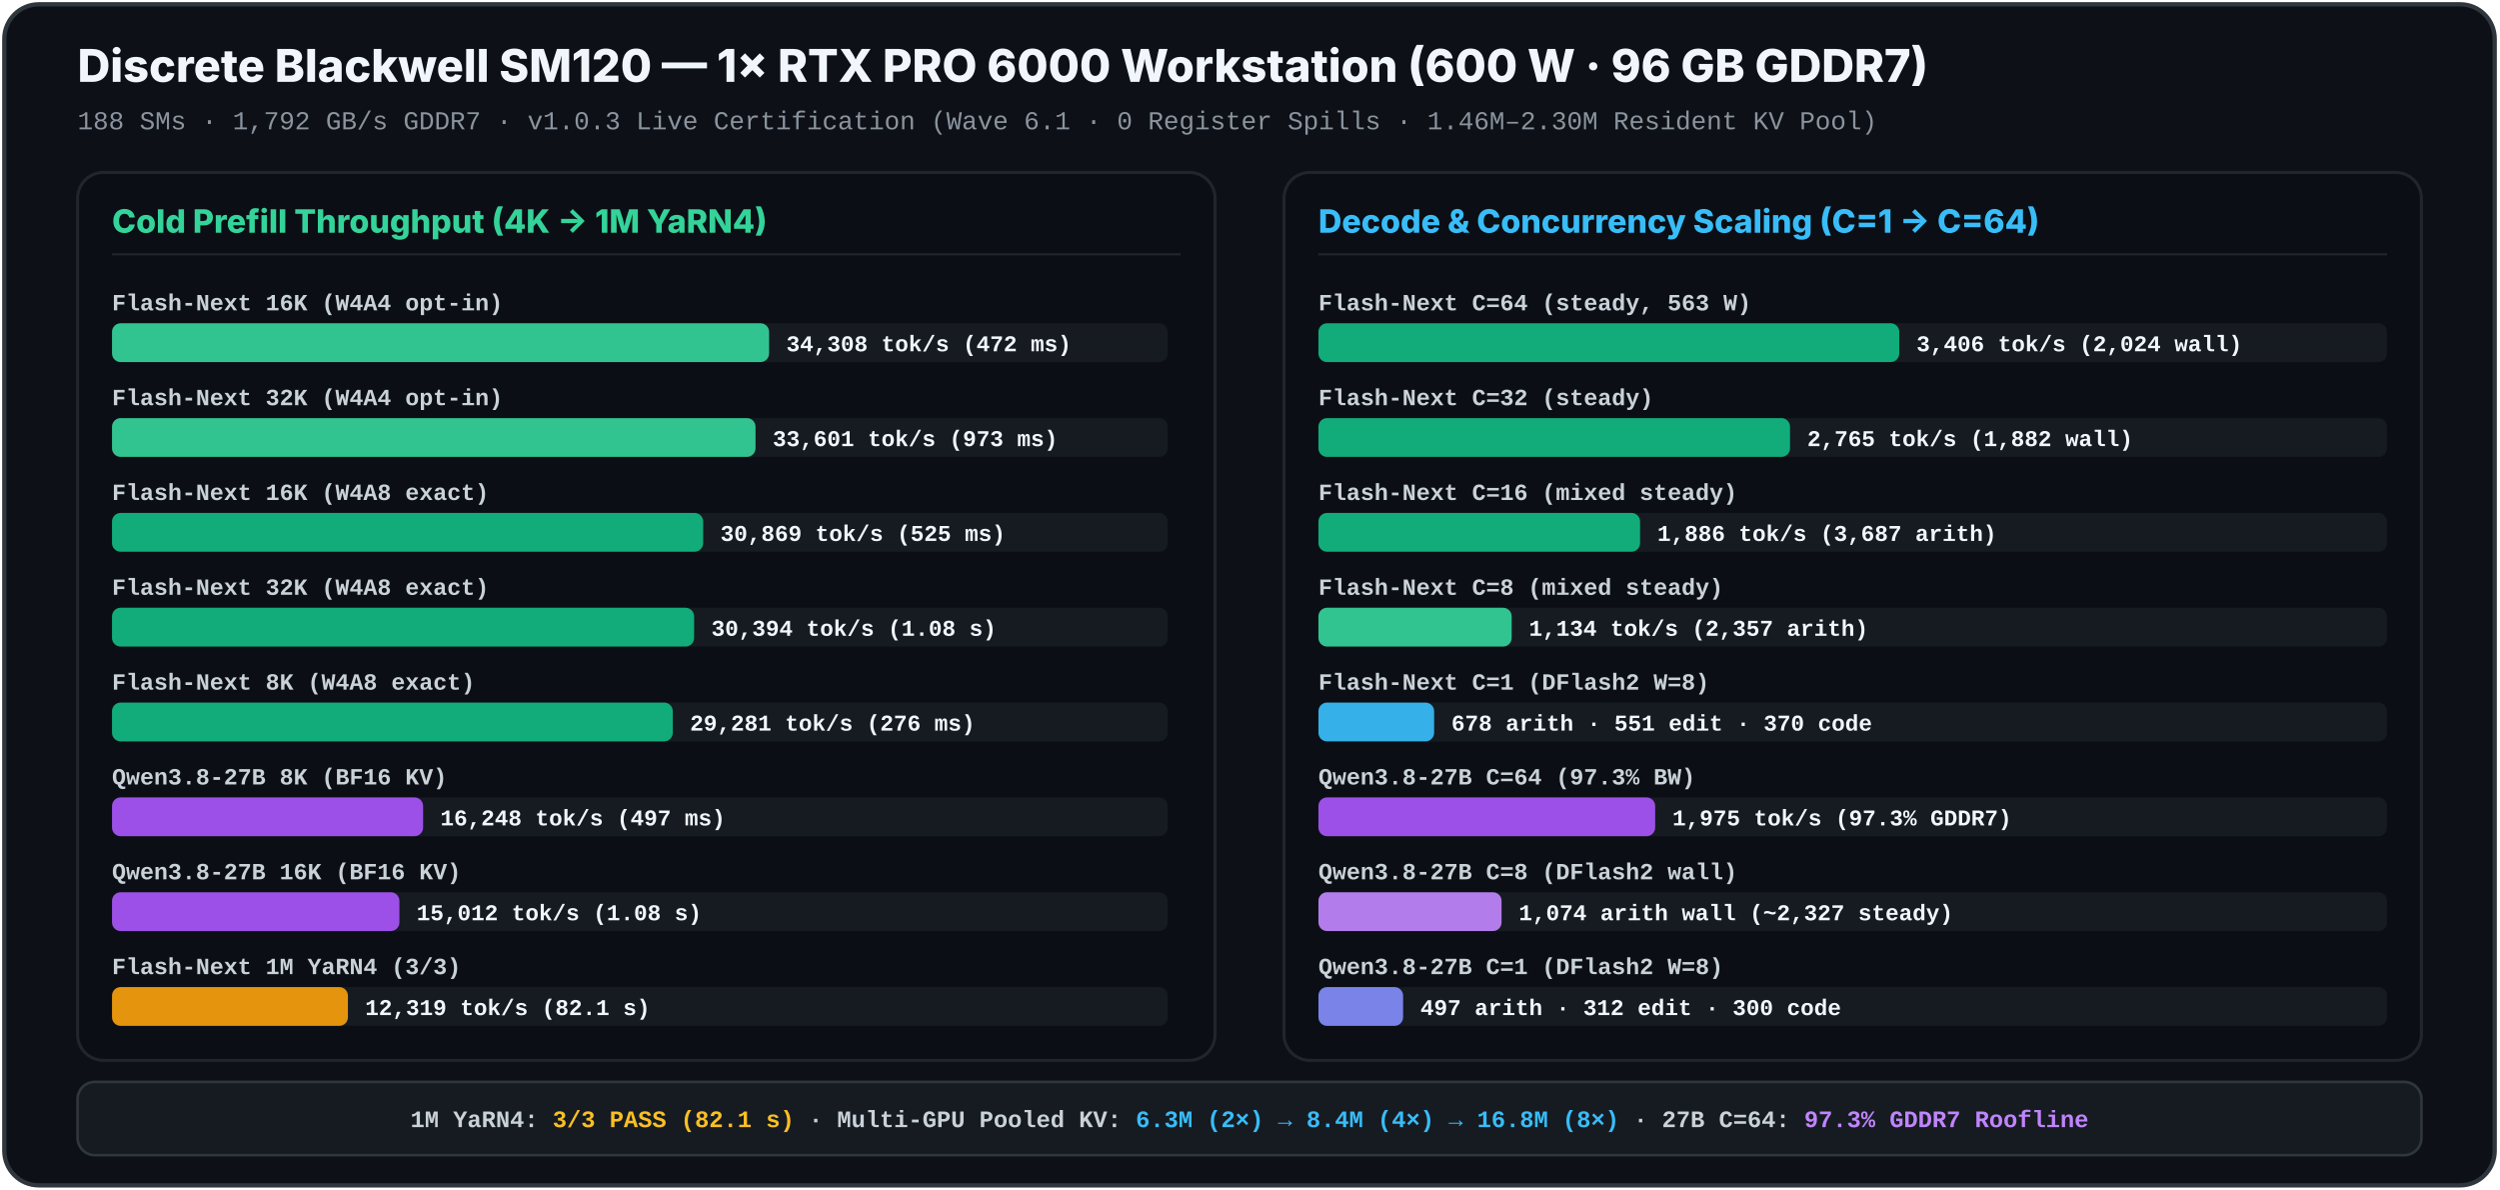
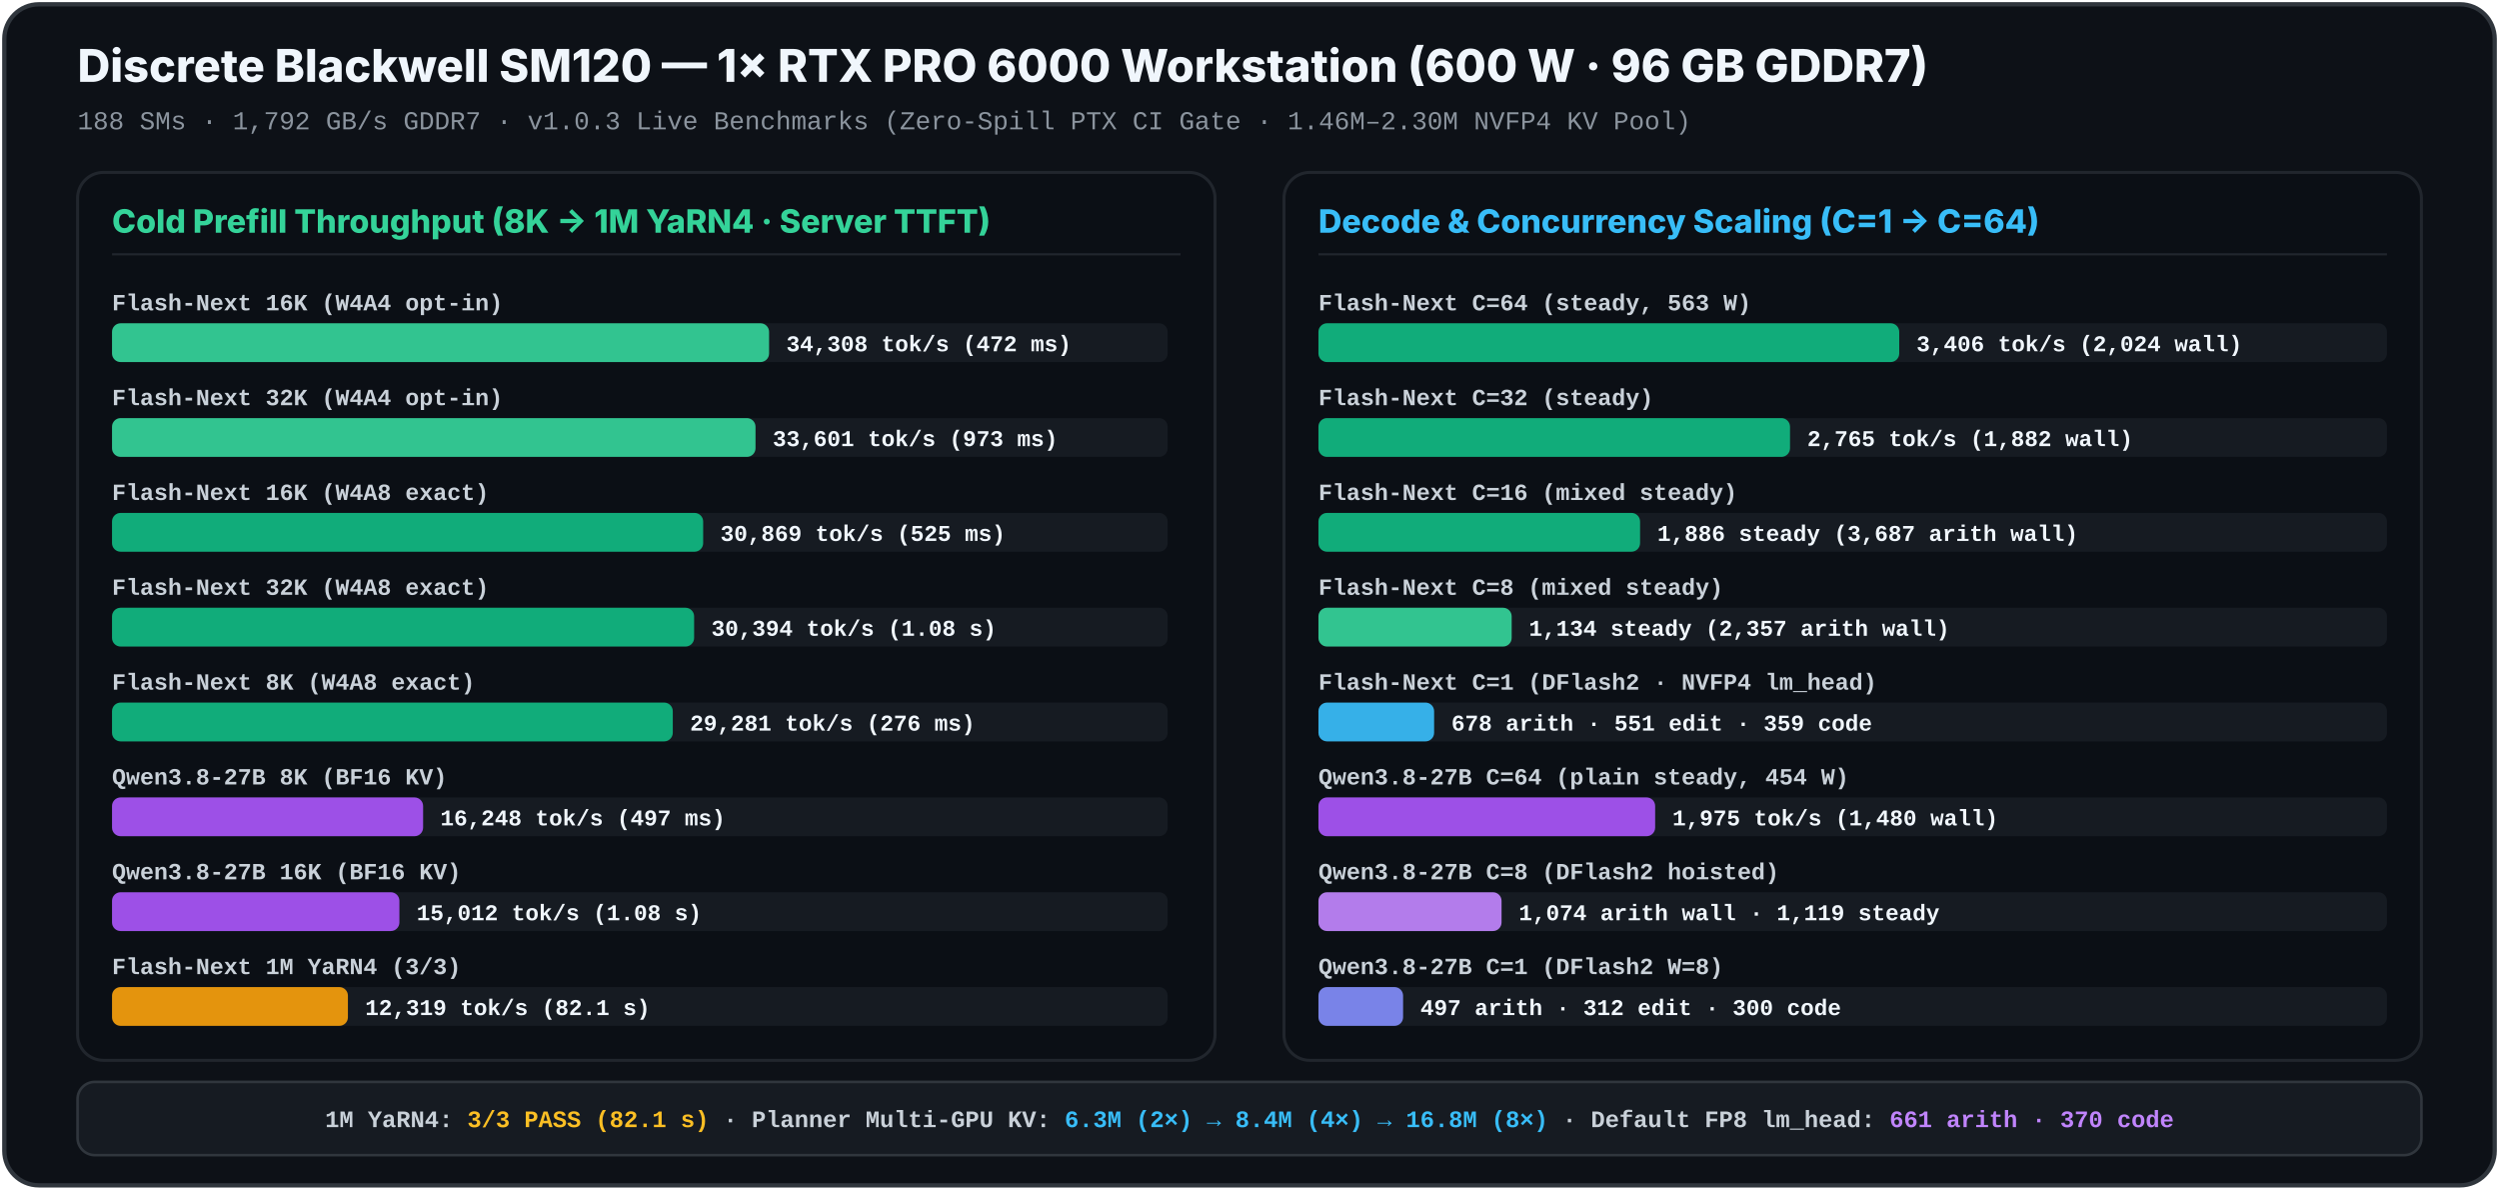
<svg xmlns="http://www.w3.org/2000/svg" viewBox="0 0 1160 552" width="1160" height="552">
  <rect x="2" y="2" width="1156" height="548" rx="16" fill="#0d1117" stroke="#30363d" stroke-width="2" />
  <text x="36" y="38" font-family="'Inter', -apple-system, BlinkMacSystemFont, 'Segoe UI', Roboto, Helvetica, Arial, sans-serif" font-size="21" font-weight="800" fill="#F0F6FC">Discrete Blackwell SM120 — 1× RTX PRO 6000 Workstation (600 W · 96 GB GDDR7)</text>
-   <text x="36" y="60" font-family="'JetBrains Mono', 'Fira Code', 'SFMono-Regular', Consolas, 'Liberation Mono', Menlo, monospace" font-size="12" fill="#8B949E">188 SMs · 1,792 GB/s GDDR7 · v1.0.3 Live Certification (Wave 6.1 · 0 Register Spills · 1.46M–2.30M Resident KV Pool)</text>
+   <text x="36" y="60" font-family="'JetBrains Mono', 'Fira Code', 'SFMono-Regular', Consolas, 'Liberation Mono', Menlo, monospace" font-size="12" fill="#8B949E">188 SMs · 1,792 GB/s GDDR7 · v1.0.3 Live Benchmarks (Zero-Spill PTX CI Gate · 1.46M–2.30M NVFP4 KV Pool)</text>
  <rect x="36" y="80" width="528" height="412" rx="12" fill="#0b0f15" stroke="#21262d" stroke-width="1.4" />
-   <text x="52" y="108" font-family="'Inter', -apple-system, BlinkMacSystemFont, 'Segoe UI', Roboto, Helvetica, Arial, sans-serif" font-size="15" font-weight="800" fill="#34D399">Cold Prefill Throughput (4K → 1M YaRN4)</text>
+   <text x="52" y="108" font-family="'Inter', -apple-system, BlinkMacSystemFont, 'Segoe UI', Roboto, Helvetica, Arial, sans-serif" font-size="15" font-weight="800" fill="#34D399">Cold Prefill Throughput (8K → 1M YaRN4 · Server TTFT)</text>
  <line x1="52" y1="118" x2="548" y2="118" stroke="#21262d" stroke-width="1" />
  <text x="52" y="144" font-family="'JetBrains Mono', 'Fira Code', 'SFMono-Regular', Consolas, 'Liberation Mono', Menlo, monospace" font-size="10.8" font-weight="700" fill="#C9D1D9">Flash-Next 16K (W4A4 opt-in)</text>
  <rect x="52" y="150" width="490" height="18" rx="4" fill="#161b22" />
  <rect x="52" y="150" width="305.0" height="18" rx="4" fill="#34D399" opacity="0.92" />
  <text x="365.0" y="163" font-family="'JetBrains Mono', 'Fira Code', 'SFMono-Regular', Consolas, 'Liberation Mono', Menlo, monospace" font-size="10.5" font-weight="700" fill="#F0F6FC">34,308 tok/s (472 ms)</text>
  <text x="52" y="188" font-family="'JetBrains Mono', 'Fira Code', 'SFMono-Regular', Consolas, 'Liberation Mono', Menlo, monospace" font-size="10.8" font-weight="700" fill="#C9D1D9">Flash-Next 32K (W4A4 opt-in)</text>
  <rect x="52" y="194" width="490" height="18" rx="4" fill="#161b22" />
  <rect x="52" y="194" width="298.7" height="18" rx="4" fill="#34D399" opacity="0.92" />
  <text x="358.7" y="207" font-family="'JetBrains Mono', 'Fira Code', 'SFMono-Regular', Consolas, 'Liberation Mono', Menlo, monospace" font-size="10.5" font-weight="700" fill="#F0F6FC">33,601 tok/s (973 ms)</text>
  <text x="52" y="232" font-family="'JetBrains Mono', 'Fira Code', 'SFMono-Regular', Consolas, 'Liberation Mono', Menlo, monospace" font-size="10.8" font-weight="700" fill="#C9D1D9">Flash-Next 16K (W4A8 exact)</text>
  <rect x="52" y="238" width="490" height="18" rx="4" fill="#161b22" />
  <rect x="52" y="238" width="274.4" height="18" rx="4" fill="#10B981" opacity="0.92" />
  <text x="334.4" y="251" font-family="'JetBrains Mono', 'Fira Code', 'SFMono-Regular', Consolas, 'Liberation Mono', Menlo, monospace" font-size="10.5" font-weight="700" fill="#F0F6FC">30,869 tok/s (525 ms)</text>
  <text x="52" y="276" font-family="'JetBrains Mono', 'Fira Code', 'SFMono-Regular', Consolas, 'Liberation Mono', Menlo, monospace" font-size="10.8" font-weight="700" fill="#C9D1D9">Flash-Next 32K (W4A8 exact)</text>
  <rect x="52" y="282" width="490" height="18" rx="4" fill="#161b22" />
  <rect x="52" y="282" width="270.2" height="18" rx="4" fill="#10B981" opacity="0.92" />
  <text x="330.2" y="295" font-family="'JetBrains Mono', 'Fira Code', 'SFMono-Regular', Consolas, 'Liberation Mono', Menlo, monospace" font-size="10.5" font-weight="700" fill="#F0F6FC">30,394 tok/s (1.08 s)</text>
  <text x="52" y="320" font-family="'JetBrains Mono', 'Fira Code', 'SFMono-Regular', Consolas, 'Liberation Mono', Menlo, monospace" font-size="10.8" font-weight="700" fill="#C9D1D9">Flash-Next 8K (W4A8 exact)</text>
  <rect x="52" y="326" width="490" height="18" rx="4" fill="#161b22" />
  <rect x="52" y="326" width="260.3" height="18" rx="4" fill="#10B981" opacity="0.92" />
  <text x="320.3" y="339" font-family="'JetBrains Mono', 'Fira Code', 'SFMono-Regular', Consolas, 'Liberation Mono', Menlo, monospace" font-size="10.5" font-weight="700" fill="#F0F6FC">29,281 tok/s (276 ms)</text>
  <text x="52" y="364" font-family="'JetBrains Mono', 'Fira Code', 'SFMono-Regular', Consolas, 'Liberation Mono', Menlo, monospace" font-size="10.8" font-weight="700" fill="#C9D1D9">Qwen3.8-27B 8K (BF16 KV)</text>
  <rect x="52" y="370" width="490" height="18" rx="4" fill="#161b22" />
  <rect x="52" y="370" width="144.4" height="18" rx="4" fill="#A855F7" opacity="0.92" />
  <text x="204.4" y="383" font-family="'JetBrains Mono', 'Fira Code', 'SFMono-Regular', Consolas, 'Liberation Mono', Menlo, monospace" font-size="10.5" font-weight="700" fill="#F0F6FC">16,248 tok/s (497 ms)</text>
  <text x="52" y="408" font-family="'JetBrains Mono', 'Fira Code', 'SFMono-Regular', Consolas, 'Liberation Mono', Menlo, monospace" font-size="10.8" font-weight="700" fill="#C9D1D9">Qwen3.8-27B 16K (BF16 KV)</text>
  <rect x="52" y="414" width="490" height="18" rx="4" fill="#161b22" />
  <rect x="52" y="414" width="133.4" height="18" rx="4" fill="#A855F7" opacity="0.92" />
  <text x="193.4" y="427" font-family="'JetBrains Mono', 'Fira Code', 'SFMono-Regular', Consolas, 'Liberation Mono', Menlo, monospace" font-size="10.5" font-weight="700" fill="#F0F6FC">15,012 tok/s (1.08 s)</text>
  <text x="52" y="452" font-family="'JetBrains Mono', 'Fira Code', 'SFMono-Regular', Consolas, 'Liberation Mono', Menlo, monospace" font-size="10.8" font-weight="700" fill="#C9D1D9">Flash-Next 1M YaRN4 (3/3)</text>
  <rect x="52" y="458" width="490" height="18" rx="4" fill="#161b22" />
  <rect x="52" y="458" width="109.5" height="18" rx="4" fill="#F59E0B" opacity="0.92" />
  <text x="169.5" y="471" font-family="'JetBrains Mono', 'Fira Code', 'SFMono-Regular', Consolas, 'Liberation Mono', Menlo, monospace" font-size="10.5" font-weight="700" fill="#F0F6FC">12,319 tok/s (82.1 s)</text>
  <rect x="596" y="80" width="528" height="412" rx="12" fill="#0b0f15" stroke="#21262d" stroke-width="1.4" />
  <text x="612" y="108" font-family="'Inter', -apple-system, BlinkMacSystemFont, 'Segoe UI', Roboto, Helvetica, Arial, sans-serif" font-size="15" font-weight="800" fill="#38BDF8">Decode &amp; Concurrency Scaling (C=1 → C=64)</text>
  <line x1="612" y1="118" x2="1108" y2="118" stroke="#21262d" stroke-width="1" />
  <text x="612" y="144" font-family="'JetBrains Mono', 'Fira Code', 'SFMono-Regular', Consolas, 'Liberation Mono', Menlo, monospace" font-size="10.8" font-weight="700" fill="#C9D1D9">Flash-Next C=64 (steady, 563 W)</text>
  <rect x="612" y="150" width="496" height="18" rx="4" fill="#161b22" />
  <rect x="612" y="150" width="269.6" height="18" rx="4" fill="#10B981" opacity="0.92" />
  <text x="889.6" y="163" font-family="'JetBrains Mono', 'Fira Code', 'SFMono-Regular', Consolas, 'Liberation Mono', Menlo, monospace" font-size="10.5" font-weight="700" fill="#F0F6FC">3,406 tok/s (2,024 wall)</text>
  <text x="612" y="188" font-family="'JetBrains Mono', 'Fira Code', 'SFMono-Regular', Consolas, 'Liberation Mono', Menlo, monospace" font-size="10.8" font-weight="700" fill="#C9D1D9">Flash-Next C=32 (steady)</text>
  <rect x="612" y="194" width="496" height="18" rx="4" fill="#161b22" />
  <rect x="612" y="194" width="218.9" height="18" rx="4" fill="#10B981" opacity="0.92" />
  <text x="838.9" y="207" font-family="'JetBrains Mono', 'Fira Code', 'SFMono-Regular', Consolas, 'Liberation Mono', Menlo, monospace" font-size="10.5" font-weight="700" fill="#F0F6FC">2,765 tok/s (1,882 wall)</text>
  <text x="612" y="232" font-family="'JetBrains Mono', 'Fira Code', 'SFMono-Regular', Consolas, 'Liberation Mono', Menlo, monospace" font-size="10.8" font-weight="700" fill="#C9D1D9">Flash-Next C=16 (mixed steady)</text>
  <rect x="612" y="238" width="496" height="18" rx="4" fill="#161b22" />
  <rect x="612" y="238" width="149.3" height="18" rx="4" fill="#10B981" opacity="0.92" />
-   <text x="769.3" y="251" font-family="'JetBrains Mono', 'Fira Code', 'SFMono-Regular', Consolas, 'Liberation Mono', Menlo, monospace" font-size="10.5" font-weight="700" fill="#F0F6FC">1,886 tok/s (3,687 arith)</text>
+   <text x="769.3" y="251" font-family="'JetBrains Mono', 'Fira Code', 'SFMono-Regular', Consolas, 'Liberation Mono', Menlo, monospace" font-size="10.5" font-weight="700" fill="#F0F6FC">1,886 steady (3,687 arith wall)</text>
  <text x="612" y="276" font-family="'JetBrains Mono', 'Fira Code', 'SFMono-Regular', Consolas, 'Liberation Mono', Menlo, monospace" font-size="10.8" font-weight="700" fill="#C9D1D9">Flash-Next C=8 (mixed steady)</text>
  <rect x="612" y="282" width="496" height="18" rx="4" fill="#161b22" />
  <rect x="612" y="282" width="89.7" height="18" rx="4" fill="#34D399" opacity="0.92" />
-   <text x="709.7" y="295" font-family="'JetBrains Mono', 'Fira Code', 'SFMono-Regular', Consolas, 'Liberation Mono', Menlo, monospace" font-size="10.5" font-weight="700" fill="#F0F6FC">1,134 tok/s (2,357 arith)</text>
-   <text x="612" y="320" font-family="'JetBrains Mono', 'Fira Code', 'SFMono-Regular', Consolas, 'Liberation Mono', Menlo, monospace" font-size="10.8" font-weight="700" fill="#C9D1D9">Flash-Next C=1 (DFlash2 W=8)</text>
+   <text x="709.7" y="295" font-family="'JetBrains Mono', 'Fira Code', 'SFMono-Regular', Consolas, 'Liberation Mono', Menlo, monospace" font-size="10.5" font-weight="700" fill="#F0F6FC">1,134 steady (2,357 arith wall)</text>
+   <text x="612" y="320" font-family="'JetBrains Mono', 'Fira Code', 'SFMono-Regular', Consolas, 'Liberation Mono', Menlo, monospace" font-size="10.8" font-weight="700" fill="#C9D1D9">Flash-Next C=1 (DFlash2 · NVFP4 lm_head)</text>
  <rect x="612" y="326" width="496" height="18" rx="4" fill="#161b22" />
  <rect x="612" y="326" width="53.7" height="18" rx="4" fill="#38BDF8" opacity="0.92" />
-   <text x="673.7" y="339" font-family="'JetBrains Mono', 'Fira Code', 'SFMono-Regular', Consolas, 'Liberation Mono', Menlo, monospace" font-size="10.5" font-weight="700" fill="#F0F6FC">678 arith · 551 edit · 370 code</text>
-   <text x="612" y="364" font-family="'JetBrains Mono', 'Fira Code', 'SFMono-Regular', Consolas, 'Liberation Mono', Menlo, monospace" font-size="10.8" font-weight="700" fill="#C9D1D9">Qwen3.8-27B C=64 (97.3% BW)</text>
+   <text x="673.7" y="339" font-family="'JetBrains Mono', 'Fira Code', 'SFMono-Regular', Consolas, 'Liberation Mono', Menlo, monospace" font-size="10.5" font-weight="700" fill="#F0F6FC">678 arith · 551 edit · 359 code</text>
+   <text x="612" y="364" font-family="'JetBrains Mono', 'Fira Code', 'SFMono-Regular', Consolas, 'Liberation Mono', Menlo, monospace" font-size="10.8" font-weight="700" fill="#C9D1D9">Qwen3.8-27B C=64 (plain steady, 454 W)</text>
  <rect x="612" y="370" width="496" height="18" rx="4" fill="#161b22" />
  <rect x="612" y="370" width="156.3" height="18" rx="4" fill="#A855F7" opacity="0.92" />
-   <text x="776.3" y="383" font-family="'JetBrains Mono', 'Fira Code', 'SFMono-Regular', Consolas, 'Liberation Mono', Menlo, monospace" font-size="10.5" font-weight="700" fill="#F0F6FC">1,975 tok/s (97.3% GDDR7)</text>
-   <text x="612" y="408" font-family="'JetBrains Mono', 'Fira Code', 'SFMono-Regular', Consolas, 'Liberation Mono', Menlo, monospace" font-size="10.8" font-weight="700" fill="#C9D1D9">Qwen3.8-27B C=8 (DFlash2 wall)</text>
+   <text x="776.3" y="383" font-family="'JetBrains Mono', 'Fira Code', 'SFMono-Regular', Consolas, 'Liberation Mono', Menlo, monospace" font-size="10.5" font-weight="700" fill="#F0F6FC">1,975 tok/s (1,480 wall)</text>
+   <text x="612" y="408" font-family="'JetBrains Mono', 'Fira Code', 'SFMono-Regular', Consolas, 'Liberation Mono', Menlo, monospace" font-size="10.8" font-weight="700" fill="#C9D1D9">Qwen3.8-27B C=8 (DFlash2 hoisted)</text>
  <rect x="612" y="414" width="496" height="18" rx="4" fill="#161b22" />
  <rect x="612" y="414" width="85.0" height="18" rx="4" fill="#C084FC" opacity="0.92" />
-   <text x="705.0" y="427" font-family="'JetBrains Mono', 'Fira Code', 'SFMono-Regular', Consolas, 'Liberation Mono', Menlo, monospace" font-size="10.5" font-weight="700" fill="#F0F6FC">1,074 arith wall (~2,327 steady)</text>
+   <text x="705.0" y="427" font-family="'JetBrains Mono', 'Fira Code', 'SFMono-Regular', Consolas, 'Liberation Mono', Menlo, monospace" font-size="10.5" font-weight="700" fill="#F0F6FC">1,074 arith wall · 1,119 steady</text>
  <text x="612" y="452" font-family="'JetBrains Mono', 'Fira Code', 'SFMono-Regular', Consolas, 'Liberation Mono', Menlo, monospace" font-size="10.8" font-weight="700" fill="#C9D1D9">Qwen3.8-27B C=1 (DFlash2 W=8)</text>
  <rect x="612" y="458" width="496" height="18" rx="4" fill="#161b22" />
  <rect x="612" y="458" width="39.3" height="18" rx="4" fill="#818CF8" opacity="0.92" />
  <text x="659.3" y="471" font-family="'JetBrains Mono', 'Fira Code', 'SFMono-Regular', Consolas, 'Liberation Mono', Menlo, monospace" font-size="10.5" font-weight="700" fill="#F0F6FC">497 arith · 312 edit · 300 code</text>
  <g transform="translate(36, 502)">
    <rect x="0" y="0" width="1088" height="34" rx="8" fill="#161b22" stroke="#30363d" stroke-width="1.2" />
-     <text x="544" y="21" font-family="'JetBrains Mono', 'Fira Code', 'SFMono-Regular', Consolas, 'Liberation Mono', Menlo, monospace" font-size="11" font-weight="700" fill="#C9D1D9" text-anchor="middle">1M YaRN4: <tspan fill="#FBBF24">3/3 PASS (82.1 s)</tspan> · Multi-GPU Pooled KV: <tspan fill="#38BDF8">6.3M (2×) → 8.4M (4×) → 16.8M (8×)</tspan> · 27B C=64: <tspan fill="#C084FC">97.3% GDDR7 Roofline</tspan>
+     <text x="544" y="21" font-family="'JetBrains Mono', 'Fira Code', 'SFMono-Regular', Consolas, 'Liberation Mono', Menlo, monospace" font-size="11" font-weight="700" fill="#C9D1D9" text-anchor="middle">1M YaRN4: <tspan fill="#FBBF24">3/3 PASS (82.1 s)</tspan> · Planner Multi-GPU KV: <tspan fill="#38BDF8">6.3M (2×) → 8.4M (4×) → 16.8M (8×)</tspan> · Default FP8 lm_head: <tspan fill="#C084FC">661 arith · 370 code</tspan>
    </text>
  </g>
</svg>
